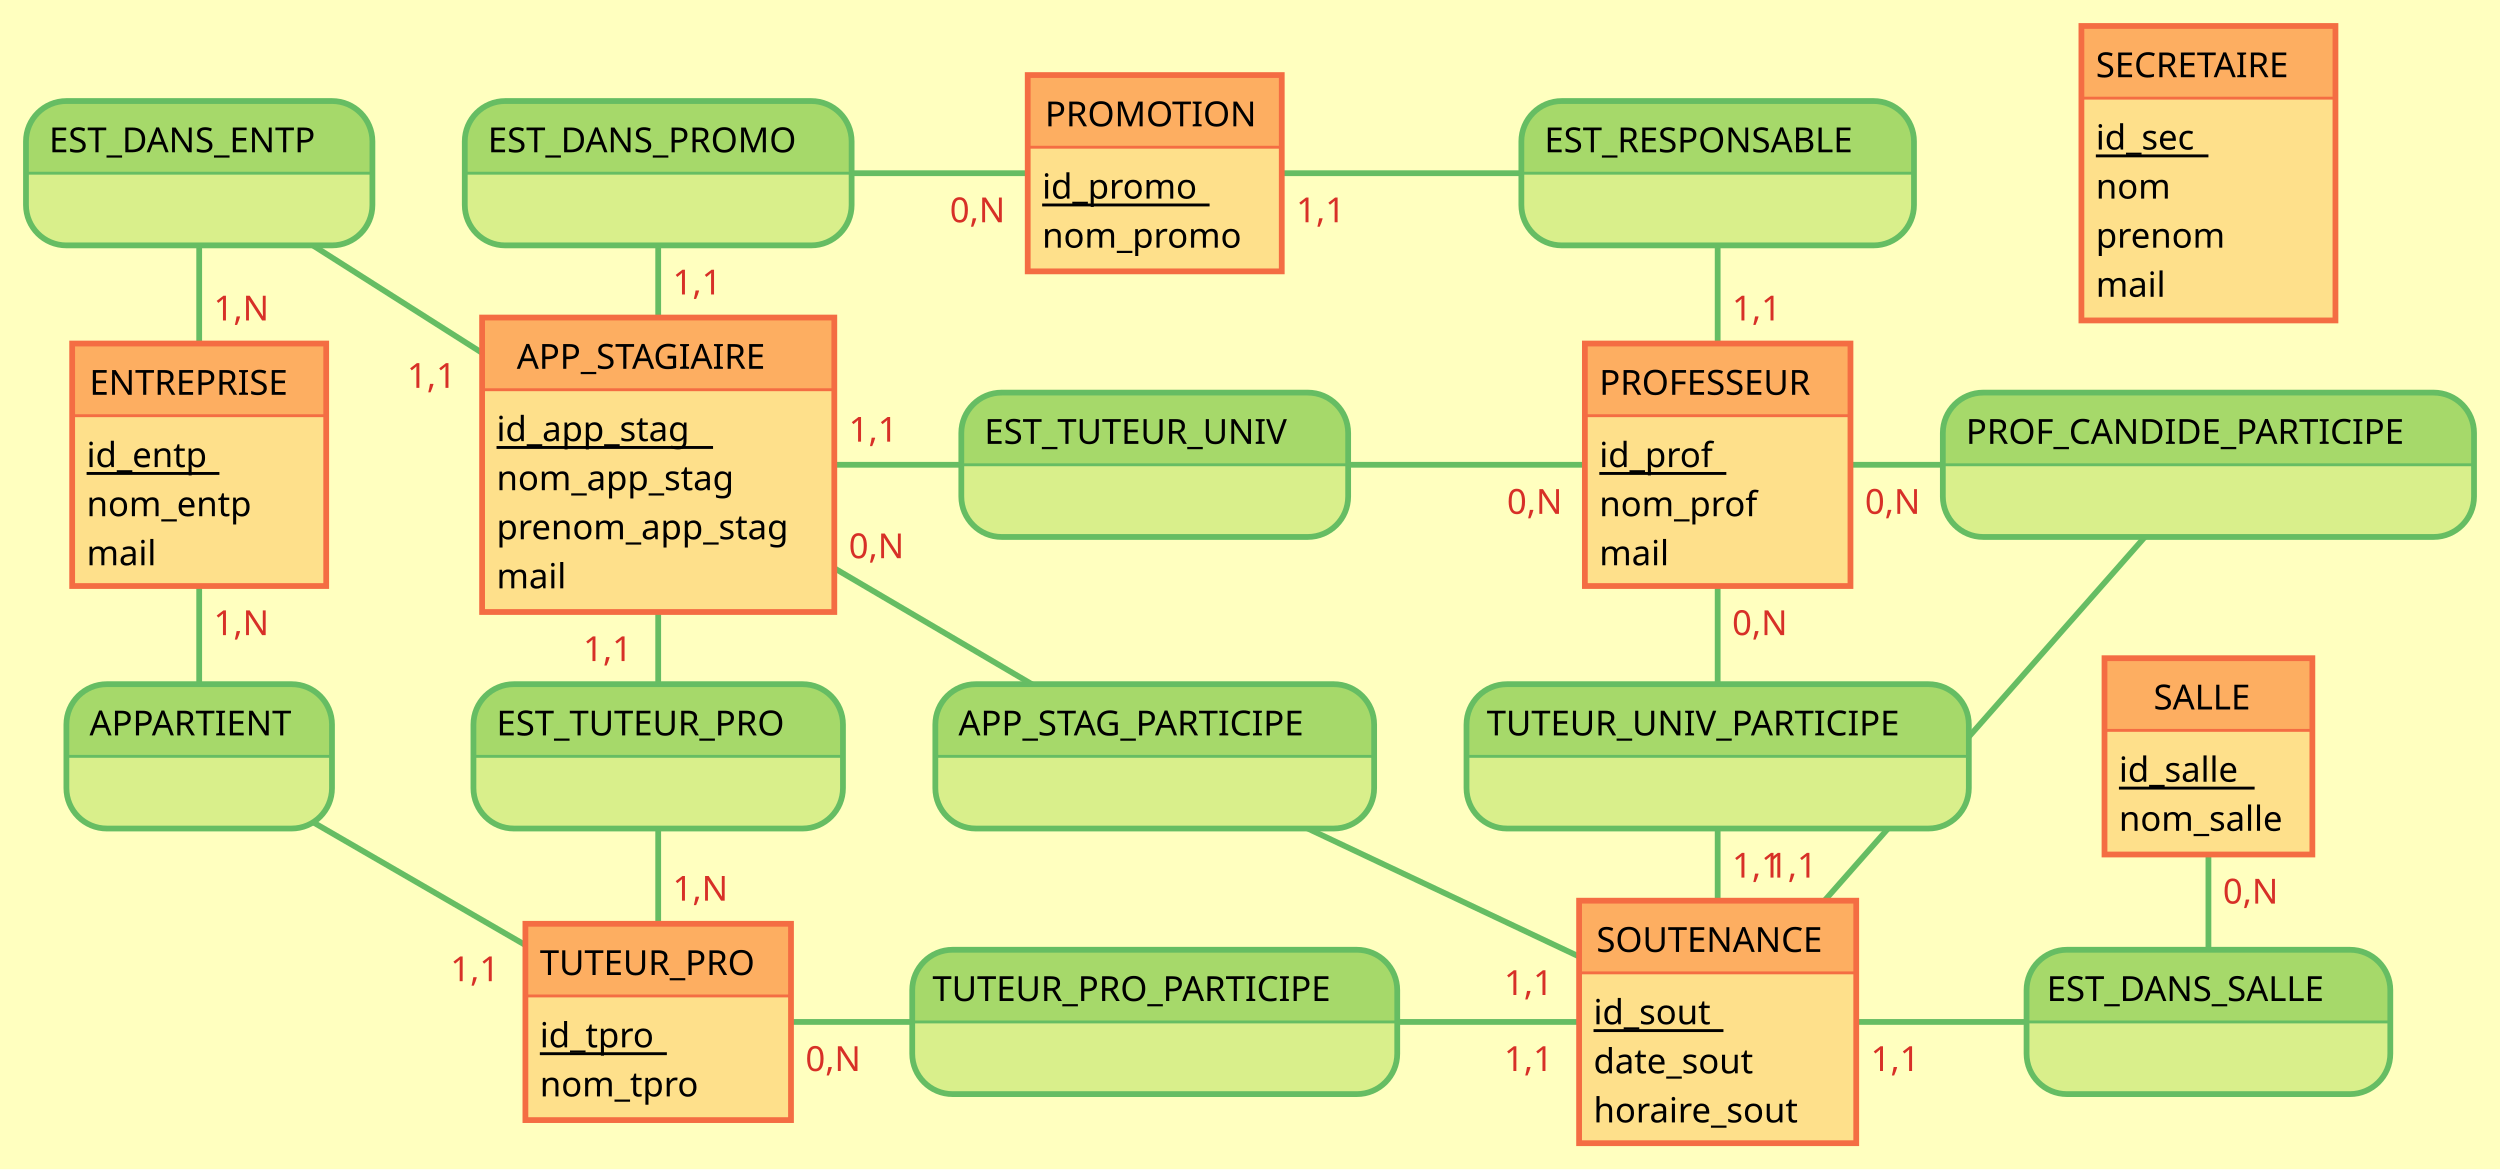
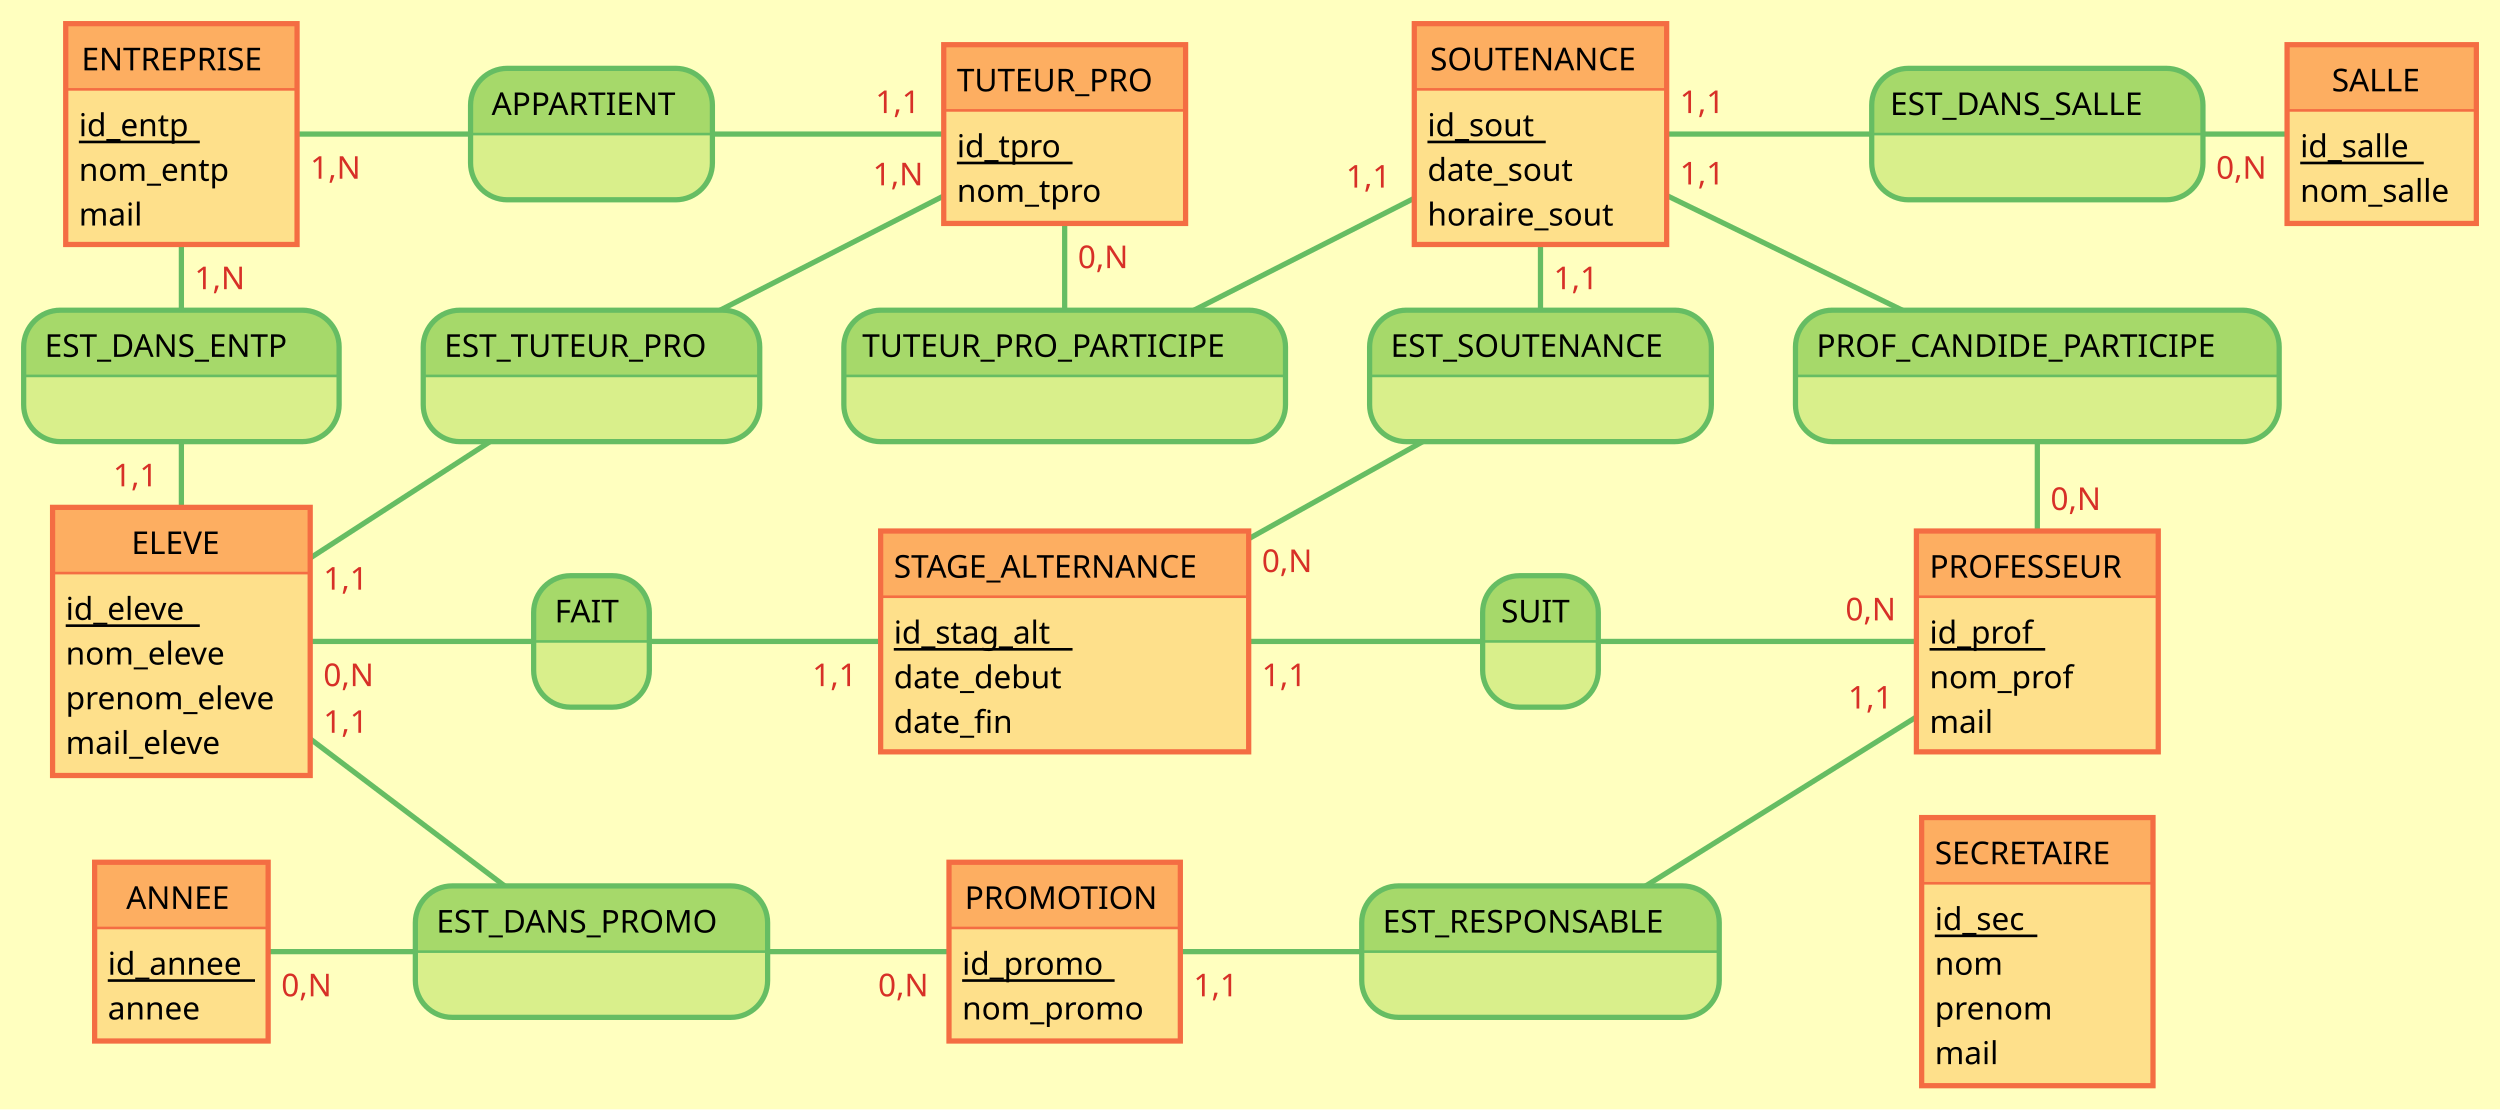
- <svg xmlns="http://www.w3.org/2000/svg" width="866" height="405" viewBox="0 0 866 405">
-   <rect x="0" y="0" width="866" height="405" fill="#ffffbf" stroke="none" stroke-width="0" />
-   <g>
-     <line x1="228" y1="161" x2="69" y2="60" stroke="#66bd63" stroke-width="2" />
-     <line x1="69" y1="161" x2="69" y2="60" stroke="#66bd63" stroke-width="2" />
-     <g>
-       <path d="M115 35 a14 14 90 0 1 14 14 V60 h-120 V49 a14 14 90 0 1 14 -14" fill="#a6d96a" stroke="#a6d96a" stroke-width="0" />
-       <path d="M129 60 v11 a14 14 90 0 1 -14 14 H23 a14 14 90 0 1 -14 -14 V60 H120" fill="#d9ef8b" stroke="#d9ef8b" stroke-width="0" />
-       <rect x="9" y="35" width="120" height="50" fill="none" rx="14" stroke="#66bd63" stroke-width="2" />
-       <line x1="9" y1="60" x2="129" y2="60" stroke="#66bd63" stroke-width="1" />
-       <text x="17" y="52.75" fill="#000000" font-family="Verdana" font-size="12">EST_DANS_ENTP</text>
-     </g>
-     <text x="141" y="134.36" fill="#d73027" font-family="Verdana" font-size="12">1,1</text>
-     <text x="74" y="111" fill="#d73027" font-family="Verdana" font-size="12">1,N</text>
-   </g>
-   <g>
-     <line x1="228" y1="161" x2="228" y2="60" stroke="#66bd63" stroke-width="2" />
-     <line x1="400" y1="60" x2="228" y2="60" stroke="#66bd63" stroke-width="2" />
-     <g>
-       <path d="M281 35 a14 14 90 0 1 14 14 V60 h-134 V49 a14 14 90 0 1 14 -14" fill="#a6d96a" stroke="#a6d96a" stroke-width="0" />
-       <path d="M295 60 v11 a14 14 90 0 1 -14 14 H175 a14 14 90 0 1 -14 -14 V60 H134" fill="#d9ef8b" stroke="#d9ef8b" stroke-width="0" />
-       <rect x="161" y="35" width="134" height="50" fill="none" rx="14" stroke="#66bd63" stroke-width="2" />
-       <line x1="161" y1="60" x2="295" y2="60" stroke="#66bd63" stroke-width="1" />
-       <text x="169" y="52.75" fill="#000000" font-family="Verdana" font-size="12">EST_DANS_PROMO</text>
-     </g>
-     <text x="233" y="102" fill="#d73027" font-family="Verdana" font-size="12">1,1</text>
-     <text x="329" y="77" fill="#d73027" font-family="Verdana" font-size="12">0,N</text>
-   </g>
-   <g>
-     <line x1="400" y1="60" x2="595" y2="60" stroke="#66bd63" stroke-width="2" />
-     <line x1="595" y1="161" x2="595" y2="60" stroke="#66bd63" stroke-width="2" />
-     <g>
-       <path d="M649 35 a14 14 90 0 1 14 14 V60 h-136 V49 a14 14 90 0 1 14 -14" fill="#a6d96a" stroke="#a6d96a" stroke-width="0" />
-       <path d="M663 60 v11 a14 14 90 0 1 -14 14 H541 a14 14 90 0 1 -14 -14 V60 H136" fill="#d9ef8b" stroke="#d9ef8b" stroke-width="0" />
-       <rect x="527" y="35" width="136" height="50" fill="none" rx="14" stroke="#66bd63" stroke-width="2" />
-       <line x1="527" y1="60" x2="663" y2="60" stroke="#66bd63" stroke-width="1" />
-       <text x="535" y="52.75" fill="#000000" font-family="Verdana" font-size="12">EST_RESPONSABLE</text>
-     </g>
-     <text x="449" y="77" fill="#d73027" font-family="Verdana" font-size="12">1,1</text>
-     <text x="600" y="111" fill="#d73027" font-family="Verdana" font-size="12">1,1</text>
-   </g>
-   <g>
-     <line x1="595" y1="161" x2="400" y2="161" stroke="#66bd63" stroke-width="2" />
-     <line x1="228" y1="161" x2="400" y2="161" stroke="#66bd63" stroke-width="2" />
-     <g>
-       <path d="M453 136 a14 14 90 0 1 14 14 V161 h-134 V150 a14 14 90 0 1 14 -14" fill="#a6d96a" stroke="#a6d96a" stroke-width="0" />
-       <path d="M467 161 v11 a14 14 90 0 1 -14 14 H347 a14 14 90 0 1 -14 -14 V161 H134" fill="#d9ef8b" stroke="#d9ef8b" stroke-width="0" />
-       <rect x="333" y="136" width="134" height="50" fill="none" rx="14" stroke="#66bd63" stroke-width="2" />
-       <line x1="333" y1="161" x2="467" y2="161" stroke="#66bd63" stroke-width="1" />
-       <text x="341" y="153.75" fill="#000000" font-family="Verdana" font-size="12">EST_TUTEUR_UNIV</text>
-     </g>
-     <text x="522" y="178" fill="#d73027" font-family="Verdana" font-size="12">0,N</text>
-     <text x="294" y="153" fill="#d73027" font-family="Verdana" font-size="12">1,1</text>
-   </g>
-   <g>
-     <line x1="595" y1="161" x2="765" y2="161" stroke="#66bd63" stroke-width="2" />
-     <line x1="595" y1="354" x2="765" y2="161" stroke="#66bd63" stroke-width="2" />
-     <g>
-       <path d="M843 136 a14 14 90 0 1 14 14 V161 h-184 V150 a14 14 90 0 1 14 -14" fill="#a6d96a" stroke="#a6d96a" stroke-width="0" />
-       <path d="M857 161 v11 a14 14 90 0 1 -14 14 H687 a14 14 90 0 1 -14 -14 V161 H184" fill="#d9ef8b" stroke="#d9ef8b" stroke-width="0" />
-       <rect x="673" y="136" width="184" height="50" fill="none" rx="14" stroke="#66bd63" stroke-width="2" />
-       <line x1="673" y1="161" x2="857" y2="161" stroke="#66bd63" stroke-width="1" />
-       <text x="681" y="153.75" fill="#000000" font-family="Verdana" font-size="12">PROF_CANDIDE_PARTICIPE</text>
-     </g>
-     <text x="646" y="178" fill="#d73027" font-family="Verdana" font-size="12">0,N</text>
-     <text x="612.43" y="304" fill="#d73027" font-family="Verdana" font-size="12">1,1</text>
-   </g>
-   <g>
-     <line x1="228" y1="354" x2="69" y2="262" stroke="#66bd63" stroke-width="2" />
-     <line x1="69" y1="161" x2="69" y2="262" stroke="#66bd63" stroke-width="2" />
-     <g>
-       <path d="M101 237 a14 14 90 0 1 14 14 V262 h-92 V251 a14 14 90 0 1 14 -14" fill="#a6d96a" stroke="#a6d96a" stroke-width="0" />
-       <path d="M115 262 v11 a14 14 90 0 1 -14 14 H37 a14 14 90 0 1 -14 -14 V262 H92" fill="#d9ef8b" stroke="#d9ef8b" stroke-width="0" />
-       <rect x="23" y="237" width="92" height="50" fill="none" rx="14" stroke="#66bd63" stroke-width="2" />
-       <line x1="23" y1="262" x2="115" y2="262" stroke="#66bd63" stroke-width="1" />
-       <text x="31" y="254.75" fill="#000000" font-family="Verdana" font-size="12">APPARTIENT</text>
-     </g>
-     <text x="156" y="339.89" fill="#d73027" font-family="Verdana" font-size="12">1,1</text>
-     <text x="74" y="220" fill="#d73027" font-family="Verdana" font-size="12">1,N</text>
-   </g>
-   <g>
-     <line x1="228" y1="161" x2="228" y2="262" stroke="#66bd63" stroke-width="2" />
-     <line x1="228" y1="354" x2="228" y2="262" stroke="#66bd63" stroke-width="2" />
-     <g>
-       <path d="M278 237 a14 14 90 0 1 14 14 V262 h-128 V251 a14 14 90 0 1 14 -14" fill="#a6d96a" stroke="#a6d96a" stroke-width="0" />
-       <path d="M292 262 v11 a14 14 90 0 1 -14 14 H178 a14 14 90 0 1 -14 -14 V262 H128" fill="#d9ef8b" stroke="#d9ef8b" stroke-width="0" />
-       <rect x="164" y="237" width="128" height="50" fill="none" rx="14" stroke="#66bd63" stroke-width="2" />
-       <line x1="164" y1="262" x2="292" y2="262" stroke="#66bd63" stroke-width="1" />
-       <text x="172" y="254.75" fill="#000000" font-family="Verdana" font-size="12">EST_TUTEUR_PRO</text>
-     </g>
-     <text x="202" y="229" fill="#d73027" font-family="Verdana" font-size="12">1,1</text>
-     <text x="233" y="312" fill="#d73027" font-family="Verdana" font-size="12">1,N</text>
-   </g>
-   <g>
-     <line x1="228" y1="161" x2="400" y2="262" stroke="#66bd63" stroke-width="2" />
-     <line x1="595" y1="354" x2="400" y2="262" stroke="#66bd63" stroke-width="2" />
-     <g>
-       <path d="M462 237 a14 14 90 0 1 14 14 V262 h-152 V251 a14 14 90 0 1 14 -14" fill="#a6d96a" stroke="#a6d96a" stroke-width="0" />
-       <path d="M476 262 v11 a14 14 90 0 1 -14 14 H338 a14 14 90 0 1 -14 -14 V262 H152" fill="#d9ef8b" stroke="#d9ef8b" stroke-width="0" />
-       <rect x="324" y="237" width="152" height="50" fill="none" rx="14" stroke="#66bd63" stroke-width="2" />
-       <line x1="324" y1="262" x2="476" y2="262" stroke="#66bd63" stroke-width="1" />
-       <text x="332" y="254.75" fill="#000000" font-family="Verdana" font-size="12">APP_STAG_PARTICIPE</text>
-     </g>
-     <text x="294" y="193.37" fill="#d73027" font-family="Verdana" font-size="12">0,N</text>
-     <text x="521" y="344.66" fill="#d73027" font-family="Verdana" font-size="12">1,1</text>
-   </g>
-   <g>
-     <line x1="595" y1="161" x2="595" y2="262" stroke="#66bd63" stroke-width="2" />
-     <line x1="595" y1="354" x2="595" y2="262" stroke="#66bd63" stroke-width="2" />
-     <g>
-       <path d="M668 237 a14 14 90 0 1 14 14 V262 h-174 V251 a14 14 90 0 1 14 -14" fill="#a6d96a" stroke="#a6d96a" stroke-width="0" />
-       <path d="M682 262 v11 a14 14 90 0 1 -14 14 H522 a14 14 90 0 1 -14 -14 V262 H174" fill="#d9ef8b" stroke="#d9ef8b" stroke-width="0" />
-       <rect x="508" y="237" width="174" height="50" fill="none" rx="14" stroke="#66bd63" stroke-width="2" />
-       <line x1="508" y1="262" x2="682" y2="262" stroke="#66bd63" stroke-width="1" />
-       <text x="515" y="254.75" fill="#000000" font-family="Verdana" font-size="12">TUTEUR_UNIV_PARTICIPE</text>
-     </g>
-     <text x="600" y="220" fill="#d73027" font-family="Verdana" font-size="12">0,N</text>
-     <text x="600" y="304" fill="#d73027" font-family="Verdana" font-size="12">1,1</text>
-   </g>
-   <g>
-     <line x1="228" y1="354" x2="400" y2="354" stroke="#66bd63" stroke-width="2" />
-     <line x1="595" y1="354" x2="400" y2="354" stroke="#66bd63" stroke-width="2" />
-     <g>
-       <path d="M470 329 a14 14 90 0 1 14 14 V354 h-168 V343 a14 14 90 0 1 14 -14" fill="#a6d96a" stroke="#a6d96a" stroke-width="0" />
-       <path d="M484 354 v11 a14 14 90 0 1 -14 14 H330 a14 14 90 0 1 -14 -14 V354 H168" fill="#d9ef8b" stroke="#d9ef8b" stroke-width="0" />
-       <rect x="316" y="329" width="168" height="50" fill="none" rx="14" stroke="#66bd63" stroke-width="2" />
-       <line x1="316" y1="354" x2="484" y2="354" stroke="#66bd63" stroke-width="1" />
-       <text x="323" y="346.75" fill="#000000" font-family="Verdana" font-size="12">TUTEUR_PRO_PARTICIPE</text>
-     </g>
-     <text x="279" y="371" fill="#d73027" font-family="Verdana" font-size="12">0,N</text>
-     <text x="521" y="371" fill="#d73027" font-family="Verdana" font-size="12">1,1</text>
-   </g>
-   <g>
-     <line x1="595" y1="354" x2="765" y2="354" stroke="#66bd63" stroke-width="2" />
-     <line x1="765" y1="262" x2="765" y2="354" stroke="#66bd63" stroke-width="2" />
-     <g>
-       <path d="M814 329 a14 14 90 0 1 14 14 V354 h-126 V343 a14 14 90 0 1 14 -14" fill="#a6d96a" stroke="#a6d96a" stroke-width="0" />
-       <path d="M828 354 v11 a14 14 90 0 1 -14 14 H716 a14 14 90 0 1 -14 -14 V354 H126" fill="#d9ef8b" stroke="#d9ef8b" stroke-width="0" />
-       <rect x="702" y="329" width="126" height="50" fill="none" rx="14" stroke="#66bd63" stroke-width="2" />
-       <line x1="702" y1="354" x2="828" y2="354" stroke="#66bd63" stroke-width="1" />
-       <text x="709" y="346.75" fill="#000000" font-family="Verdana" font-size="12">EST_DANS_SALLE</text>
-     </g>
-     <text x="648" y="371" fill="#d73027" font-family="Verdana" font-size="12">1,1</text>
-     <text x="770" y="313" fill="#d73027" font-family="Verdana" font-size="12">0,N</text>
-   </g>
-   <g>
-     <g>
-       <rect x="356" y="26" width="88" height="25" fill="#fdae61" stroke="none" stroke-width="0" opacity="1" />
-       <rect x="356" y="51" width="88" height="43" fill="#fee08b" stroke="none" stroke-width="0" opacity="1" />
-       <rect x="356" y="26" width="88" height="68" fill="none" stroke="#f46d43" stroke-width="2" opacity="1" />
-       <line x1="356" y1="51" x2="444" y2="51" stroke="#f46d43" stroke-width="1" />
-     </g>
-     <text x="362" y="43.75" fill="#000000" font-family="Verdana" font-size="12">PROMOTION</text>
-     <text x="361" y="68.8" fill="#000000" font-family="Verdana" font-size="12">id_promo</text>
-     <line x1="361" y1="71" x2="419" y2="71" stroke="#000000" stroke-width="1" />
-     <text x="361" y="85.8" fill="#000000" font-family="Verdana" font-size="12">nom_promo</text>
-   </g>
-   <g>
-     <g>
-       <rect x="721" y="9" width="88" height="25" fill="#fdae61" stroke="none" stroke-width="0" opacity="1" />
-       <rect x="721" y="34" width="88" height="77" fill="#fee08b" stroke="none" stroke-width="0" opacity="1" />
-       <rect x="721" y="9" width="88" height="102" fill="none" stroke="#f46d43" stroke-width="2" opacity="1" />
-       <line x1="721" y1="34" x2="809" y2="34" stroke="#f46d43" stroke-width="1" />
-     </g>
-     <text x="726" y="26.75" fill="#000000" font-family="Verdana" font-size="12">SECRETAIRE</text>
-     <text x="726" y="51.8" fill="#000000" font-family="Verdana" font-size="12">id_sec</text>
-     <line x1="726" y1="54" x2="765" y2="54" stroke="#000000" stroke-width="1" />
-     <text x="726" y="68.8" fill="#000000" font-family="Verdana" font-size="12">nom</text>
-     <text x="726" y="85.8" fill="#000000" font-family="Verdana" font-size="12">prenom</text>
-     <text x="726" y="102.8" fill="#000000" font-family="Verdana" font-size="12">mail</text>
-   </g>
-   <g>
-     <g>
-       <rect x="25" y="119" width="88" height="25" fill="#fdae61" stroke="none" stroke-width="0" opacity="1" />
-       <rect x="25" y="144" width="88" height="59" fill="#fee08b" stroke="none" stroke-width="0" opacity="1" />
-       <rect x="25" y="119" width="88" height="84" fill="none" stroke="#f46d43" stroke-width="2" opacity="1" />
-       <line x1="25" y1="144" x2="113" y2="144" stroke="#f46d43" stroke-width="1" />
-     </g>
-     <text x="31" y="136.75" fill="#000000" font-family="Verdana" font-size="12">ENTREPRISE</text>
-     <text x="30" y="161.8" fill="#000000" font-family="Verdana" font-size="12">id_entp</text>
-     <line x1="30" y1="164" x2="76" y2="164" stroke="#000000" stroke-width="1" />
-     <text x="30" y="178.8" fill="#000000" font-family="Verdana" font-size="12">nom_entp</text>
-     <text x="30" y="195.8" fill="#000000" font-family="Verdana" font-size="12">mail</text>
-   </g>
-   <g>
-     <g>
-       <rect x="167" y="110" width="122" height="25" fill="#fdae61" stroke="none" stroke-width="0" opacity="1" />
-       <rect x="167" y="135" width="122" height="77" fill="#fee08b" stroke="none" stroke-width="0" opacity="1" />
-       <rect x="167" y="110" width="122" height="102" fill="none" stroke="#f46d43" stroke-width="2" opacity="1" />
-       <line x1="167" y1="135" x2="289" y2="135" stroke="#f46d43" stroke-width="1" />
-     </g>
-     <text x="179" y="127.75" fill="#000000" font-family="Verdana" font-size="12">APP_STAGIAIRE</text>
-     <text x="172" y="152.8" fill="#000000" font-family="Verdana" font-size="12">id_app_stag</text>
-     <line x1="172" y1="155" x2="247" y2="155" stroke="#000000" stroke-width="1" />
-     <text x="172" y="169.8" fill="#000000" font-family="Verdana" font-size="12">nom_app_stag</text>
-     <text x="172" y="186.8" fill="#000000" font-family="Verdana" font-size="12">prenom_app_stag</text>
-     <text x="172" y="203.8" fill="#000000" font-family="Verdana" font-size="12">mail</text>
-   </g>
-   <g>
-     <g>
-       <rect x="549" y="119" width="92" height="25" fill="#fdae61" stroke="none" stroke-width="0" opacity="1" />
-       <rect x="549" y="144" width="92" height="59" fill="#fee08b" stroke="none" stroke-width="0" opacity="1" />
-       <rect x="549" y="119" width="92" height="84" fill="none" stroke="#f46d43" stroke-width="2" opacity="1" />
-       <line x1="549" y1="144" x2="641" y2="144" stroke="#f46d43" stroke-width="1" />
-     </g>
-     <text x="554" y="136.75" fill="#000000" font-family="Verdana" font-size="12">PROFESSEUR</text>
-     <text x="554" y="161.8" fill="#000000" font-family="Verdana" font-size="12">id_prof</text>
-     <line x1="554" y1="164" x2="598" y2="164" stroke="#000000" stroke-width="1" />
-     <text x="554" y="178.8" fill="#000000" font-family="Verdana" font-size="12">nom_prof</text>
-     <text x="554" y="195.8" fill="#000000" font-family="Verdana" font-size="12">mail</text>
-   </g>
-   <g>
-     <g>
-       <rect x="729" y="228" width="72" height="25" fill="#fdae61" stroke="none" stroke-width="0" opacity="1" />
-       <rect x="729" y="253" width="72" height="43" fill="#fee08b" stroke="none" stroke-width="0" opacity="1" />
-       <rect x="729" y="228" width="72" height="68" fill="none" stroke="#f46d43" stroke-width="2" opacity="1" />
-       <line x1="729" y1="253" x2="801" y2="253" stroke="#f46d43" stroke-width="1" />
-     </g>
-     <text x="746" y="245.75" fill="#000000" font-family="Verdana" font-size="12">SALLE</text>
-     <text x="734" y="270.8" fill="#000000" font-family="Verdana" font-size="12">id_salle</text>
-     <line x1="734" y1="273" x2="781" y2="273" stroke="#000000" stroke-width="1" />
-     <text x="734" y="287.8" fill="#000000" font-family="Verdana" font-size="12">nom_salle</text>
-   </g>
-   <g>
-     <g>
-       <rect x="182" y="320" width="92" height="25" fill="#fdae61" stroke="none" stroke-width="0" opacity="1" />
-       <rect x="182" y="345" width="92" height="43" fill="#fee08b" stroke="none" stroke-width="0" opacity="1" />
-       <rect x="182" y="320" width="92" height="68" fill="none" stroke="#f46d43" stroke-width="2" opacity="1" />
-       <line x1="182" y1="345" x2="274" y2="345" stroke="#f46d43" stroke-width="1" />
-     </g>
-     <text x="187" y="337.75" fill="#000000" font-family="Verdana" font-size="12">TUTEUR_PRO</text>
-     <text x="187" y="362.8" fill="#000000" font-family="Verdana" font-size="12">id_tpro</text>
-     <line x1="187" y1="365" x2="231" y2="365" stroke="#000000" stroke-width="1" />
-     <text x="187" y="379.8" fill="#000000" font-family="Verdana" font-size="12">nom_tpro</text>
-   </g>
-   <g>
-     <g>
-       <rect x="547" y="312" width="96" height="25" fill="#fdae61" stroke="none" stroke-width="0" opacity="1" />
-       <rect x="547" y="337" width="96" height="59" fill="#fee08b" stroke="none" stroke-width="0" opacity="1" />
-       <rect x="547" y="312" width="96" height="84" fill="none" stroke="#f46d43" stroke-width="2" opacity="1" />
-       <line x1="547" y1="337" x2="643" y2="337" stroke="#f46d43" stroke-width="1" />
-     </g>
-     <text x="553" y="329.75" fill="#000000" font-family="Verdana" font-size="12">SOUTENANCE</text>
-     <text x="552" y="354.8" fill="#000000" font-family="Verdana" font-size="12">id_sout</text>
-     <line x1="552" y1="357" x2="597" y2="357" stroke="#000000" stroke-width="1" />
-     <text x="552" y="371.8" fill="#000000" font-family="Verdana" font-size="12">date_sout</text>
-     <text x="552" y="388.8" fill="#000000" font-family="Verdana" font-size="12">horaire_sout</text>
+ <svg xmlns="http://www.w3.org/2000/svg" width="951" height="422" viewBox="0 0 951 422">
+   <rect x="0" y="0" width="951" height="422" fill="#ffffbf" stroke="none" stroke-width="0" />
+   <g>
+     <line x1="405" y1="51" x2="225" y2="51" stroke="#66bd63" stroke-width="2" />
+     <line x1="69" y1="51" x2="225" y2="51" stroke="#66bd63" stroke-width="2" />
+     <g>
+       <path d="M257 26 a14 14 90 0 1 14 14 V51 h-92 V40 a14 14 90 0 1 14 -14" fill="#a6d96a" stroke="#a6d96a" stroke-width="0" />
+       <path d="M271 51 v11 a14 14 90 0 1 -14 14 H193 a14 14 90 0 1 -14 -14 V51 H92" fill="#d9ef8b" stroke="#d9ef8b" stroke-width="0" />
+       <rect x="179" y="26" width="92" height="50" fill="none" rx="14" stroke="#66bd63" stroke-width="2" />
+       <line x1="179" y1="51" x2="271" y2="51" stroke="#66bd63" stroke-width="1" />
+       <text x="187" y="43.75" fill="#000000" font-family="Verdana" font-size="12">APPARTIENT</text>
+     </g>
+     <text x="333" y="43" fill="#d73027" font-family="Verdana" font-size="12">1,1</text>
+     <text x="118" y="68" fill="#d73027" font-family="Verdana" font-size="12">1,N</text>
+   </g>
+   <g>
+     <line x1="586" y1="51" x2="775" y2="51" stroke="#66bd63" stroke-width="2" />
+     <line x1="906" y1="51" x2="775" y2="51" stroke="#66bd63" stroke-width="2" />
+     <g>
+       <path d="M824 26 a14 14 90 0 1 14 14 V51 h-126 V40 a14 14 90 0 1 14 -14" fill="#a6d96a" stroke="#a6d96a" stroke-width="0" />
+       <path d="M838 51 v11 a14 14 90 0 1 -14 14 H726 a14 14 90 0 1 -14 -14 V51 H126" fill="#d9ef8b" stroke="#d9ef8b" stroke-width="0" />
+       <rect x="712" y="26" width="126" height="50" fill="none" rx="14" stroke="#66bd63" stroke-width="2" />
+       <line x1="712" y1="51" x2="838" y2="51" stroke="#66bd63" stroke-width="1" />
+       <text x="719" y="43.75" fill="#000000" font-family="Verdana" font-size="12">EST_DANS_SALLE</text>
+     </g>
+     <text x="639" y="43" fill="#d73027" font-family="Verdana" font-size="12">1,1</text>
+     <text x="843" y="68" fill="#d73027" font-family="Verdana" font-size="12">0,N</text>
+   </g>
+   <g>
+     <line x1="69" y1="244" x2="69" y2="143" stroke="#66bd63" stroke-width="2" />
+     <line x1="69" y1="51" x2="69" y2="143" stroke="#66bd63" stroke-width="2" />
+     <g>
+       <path d="M115 118 a14 14 90 0 1 14 14 V143 h-120 V132 a14 14 90 0 1 14 -14" fill="#a6d96a" stroke="#a6d96a" stroke-width="0" />
+       <path d="M129 143 v11 a14 14 90 0 1 -14 14 H23 a14 14 90 0 1 -14 -14 V143 H120" fill="#d9ef8b" stroke="#d9ef8b" stroke-width="0" />
+       <rect x="9" y="118" width="120" height="50" fill="none" rx="14" stroke="#66bd63" stroke-width="2" />
+       <line x1="9" y1="143" x2="129" y2="143" stroke="#66bd63" stroke-width="1" />
+       <text x="17" y="135.75" fill="#000000" font-family="Verdana" font-size="12">EST_DANS_ENTP</text>
+     </g>
+     <text x="43" y="185" fill="#d73027" font-family="Verdana" font-size="12">1,1</text>
+     <text x="74" y="110" fill="#d73027" font-family="Verdana" font-size="12">1,N</text>
+   </g>
+   <g>
+     <line x1="69" y1="244" x2="225" y2="143" stroke="#66bd63" stroke-width="2" />
+     <line x1="405" y1="51" x2="225" y2="143" stroke="#66bd63" stroke-width="2" />
+     <g>
+       <path d="M275 118 a14 14 90 0 1 14 14 V143 h-128 V132 a14 14 90 0 1 14 -14" fill="#a6d96a" stroke="#a6d96a" stroke-width="0" />
+       <path d="M289 143 v11 a14 14 90 0 1 -14 14 H175 a14 14 90 0 1 -14 -14 V143 H128" fill="#d9ef8b" stroke="#d9ef8b" stroke-width="0" />
+       <rect x="161" y="118" width="128" height="50" fill="none" rx="14" stroke="#66bd63" stroke-width="2" />
+       <line x1="161" y1="143" x2="289" y2="143" stroke="#66bd63" stroke-width="1" />
+       <text x="169" y="135.75" fill="#000000" font-family="Verdana" font-size="12">EST_TUTEUR_PRO</text>
+     </g>
+     <text x="123" y="224.3" fill="#d73027" font-family="Verdana" font-size="12">1,1</text>
+     <text x="332" y="70.5" fill="#d73027" font-family="Verdana" font-size="12">1,N</text>
+   </g>
+   <g>
+     <line x1="405" y1="51" x2="405" y2="143" stroke="#66bd63" stroke-width="2" />
+     <line x1="586" y1="51" x2="405" y2="143" stroke="#66bd63" stroke-width="2" />
+     <g>
+       <path d="M475 118 a14 14 90 0 1 14 14 V143 h-168 V132 a14 14 90 0 1 14 -14" fill="#a6d96a" stroke="#a6d96a" stroke-width="0" />
+       <path d="M489 143 v11 a14 14 90 0 1 -14 14 H335 a14 14 90 0 1 -14 -14 V143 H168" fill="#d9ef8b" stroke="#d9ef8b" stroke-width="0" />
+       <rect x="321" y="118" width="168" height="50" fill="none" rx="14" stroke="#66bd63" stroke-width="2" />
+       <line x1="321" y1="143" x2="489" y2="143" stroke="#66bd63" stroke-width="1" />
+       <text x="328" y="135.75" fill="#000000" font-family="Verdana" font-size="12">TUTEUR_PRO_PARTICIPE</text>
+     </g>
+     <text x="410" y="102" fill="#d73027" font-family="Verdana" font-size="12">0,N</text>
+     <text x="512" y="71.37" fill="#d73027" font-family="Verdana" font-size="12">1,1</text>
+   </g>
+   <g>
+     <line x1="405" y1="244" x2="586" y2="143" stroke="#66bd63" stroke-width="2" />
+     <line x1="586" y1="51" x2="586" y2="143" stroke="#66bd63" stroke-width="2" />
+     <g>
+       <path d="M637 118 a14 14 90 0 1 14 14 V143 h-130 V132 a14 14 90 0 1 14 -14" fill="#a6d96a" stroke="#a6d96a" stroke-width="0" />
+       <path d="M651 143 v11 a14 14 90 0 1 -14 14 H535 a14 14 90 0 1 -14 -14 V143 H130" fill="#d9ef8b" stroke="#d9ef8b" stroke-width="0" />
+       <rect x="521" y="118" width="130" height="50" fill="none" rx="14" stroke="#66bd63" stroke-width="2" />
+       <line x1="521" y1="143" x2="651" y2="143" stroke="#66bd63" stroke-width="1" />
+       <text x="529" y="135.75" fill="#000000" font-family="Verdana" font-size="12">EST_SOUTENANCE</text>
+     </g>
+     <text x="480" y="217.6" fill="#d73027" font-family="Verdana" font-size="12">0,N</text>
+     <text x="591" y="110" fill="#d73027" font-family="Verdana" font-size="12">1,1</text>
+   </g>
+   <g>
+     <line x1="775" y1="244" x2="775" y2="143" stroke="#66bd63" stroke-width="2" />
+     <line x1="586" y1="51" x2="775" y2="143" stroke="#66bd63" stroke-width="2" />
+     <g>
+       <path d="M853 118 a14 14 90 0 1 14 14 V143 h-184 V132 a14 14 90 0 1 14 -14" fill="#a6d96a" stroke="#a6d96a" stroke-width="0" />
+       <path d="M867 143 v11 a14 14 90 0 1 -14 14 H697 a14 14 90 0 1 -14 -14 V143 H184" fill="#d9ef8b" stroke="#d9ef8b" stroke-width="0" />
+       <rect x="683" y="118" width="184" height="50" fill="none" rx="14" stroke="#66bd63" stroke-width="2" />
+       <line x1="683" y1="143" x2="867" y2="143" stroke="#66bd63" stroke-width="1" />
+       <text x="691" y="135.75" fill="#000000" font-family="Verdana" font-size="12">PROF_CANDIDE_PARTICIPE</text>
+     </g>
+     <text x="780" y="194" fill="#d73027" font-family="Verdana" font-size="12">0,N</text>
+     <text x="639" y="70.17" fill="#d73027" font-family="Verdana" font-size="12">1,1</text>
+   </g>
+   <g>
+     <line x1="69" y1="244" x2="225" y2="244" stroke="#66bd63" stroke-width="2" />
+     <line x1="405" y1="244" x2="225" y2="244" stroke="#66bd63" stroke-width="2" />
+     <g>
+       <path d="M233 219 a14 14 90 0 1 14 14 V244 h-44 V233 a14 14 90 0 1 14 -14" fill="#a6d96a" stroke="#a6d96a" stroke-width="0" />
+       <path d="M247 244 v11 a14 14 90 0 1 -14 14 H217 a14 14 90 0 1 -14 -14 V244 H44" fill="#d9ef8b" stroke="#d9ef8b" stroke-width="0" />
+       <rect x="203" y="219" width="44" height="50" fill="none" rx="14" stroke="#66bd63" stroke-width="2" />
+       <line x1="203" y1="244" x2="247" y2="244" stroke="#66bd63" stroke-width="1" />
+       <text x="211" y="236.75" fill="#000000" font-family="Verdana" font-size="12">FAIT</text>
+     </g>
+     <text x="123" y="261" fill="#d73027" font-family="Verdana" font-size="12">0,N</text>
+     <text x="309" y="261" fill="#d73027" font-family="Verdana" font-size="12">1,1</text>
+   </g>
+   <g>
+     <line x1="775" y1="244" x2="586" y2="244" stroke="#66bd63" stroke-width="2" />
+     <line x1="405" y1="244" x2="586" y2="244" stroke="#66bd63" stroke-width="2" />
+     <g>
+       <path d="M594 219 a14 14 90 0 1 14 14 V244 h-44 V233 a14 14 90 0 1 14 -14" fill="#a6d96a" stroke="#a6d96a" stroke-width="0" />
+       <path d="M608 244 v11 a14 14 90 0 1 -14 14 H578 a14 14 90 0 1 -14 -14 V244 H44" fill="#d9ef8b" stroke="#d9ef8b" stroke-width="0" />
+       <rect x="564" y="219" width="44" height="50" fill="none" rx="14" stroke="#66bd63" stroke-width="2" />
+       <line x1="564" y1="244" x2="608" y2="244" stroke="#66bd63" stroke-width="1" />
+       <text x="571" y="236.75" fill="#000000" font-family="Verdana" font-size="12">SUIT</text>
+     </g>
+     <text x="702" y="236" fill="#d73027" font-family="Verdana" font-size="12">0,N</text>
+     <text x="480" y="261" fill="#d73027" font-family="Verdana" font-size="12">1,1</text>
+   </g>
+   <g>
+     <line x1="69" y1="244" x2="225" y2="362" stroke="#66bd63" stroke-width="2" />
+     <line x1="405" y1="362" x2="225" y2="362" stroke="#66bd63" stroke-width="2" />
+     <line x1="69" y1="362" x2="225" y2="362" stroke="#66bd63" stroke-width="2" />
+     <g>
+       <path d="M278 337 a14 14 90 0 1 14 14 V362 h-134 V351 a14 14 90 0 1 14 -14" fill="#a6d96a" stroke="#a6d96a" stroke-width="0" />
+       <path d="M292 362 v11 a14 14 90 0 1 -14 14 H172 a14 14 90 0 1 -14 -14 V362 H134" fill="#d9ef8b" stroke="#d9ef8b" stroke-width="0" />
+       <rect x="158" y="337" width="134" height="50" fill="none" rx="14" stroke="#66bd63" stroke-width="2" />
+       <line x1="158" y1="362" x2="292" y2="362" stroke="#66bd63" stroke-width="1" />
+       <text x="166" y="354.75" fill="#000000" font-family="Verdana" font-size="12">EST_DANS_PROMO</text>
+     </g>
+     <text x="123" y="278.76" fill="#d73027" font-family="Verdana" font-size="12">1,1</text>
+     <text x="334" y="379" fill="#d73027" font-family="Verdana" font-size="12">0,N</text>
+     <text x="107" y="379" fill="#d73027" font-family="Verdana" font-size="12">0,N</text>
+   </g>
+   <g>
+     <line x1="405" y1="362" x2="586" y2="362" stroke="#66bd63" stroke-width="2" />
+     <line x1="775" y1="244" x2="586" y2="362" stroke="#66bd63" stroke-width="2" />
+     <g>
+       <path d="M640 337 a14 14 90 0 1 14 14 V362 h-136 V351 a14 14 90 0 1 14 -14" fill="#a6d96a" stroke="#a6d96a" stroke-width="0" />
+       <path d="M654 362 v11 a14 14 90 0 1 -14 14 H532 a14 14 90 0 1 -14 -14 V362 H136" fill="#d9ef8b" stroke="#d9ef8b" stroke-width="0" />
+       <rect x="518" y="337" width="136" height="50" fill="none" rx="14" stroke="#66bd63" stroke-width="2" />
+       <line x1="518" y1="362" x2="654" y2="362" stroke="#66bd63" stroke-width="1" />
+       <text x="526" y="354.75" fill="#000000" font-family="Verdana" font-size="12">EST_RESPONSABLE</text>
+     </g>
+     <text x="454" y="379" fill="#d73027" font-family="Verdana" font-size="12">1,1</text>
+     <text x="703" y="269.54" fill="#d73027" font-family="Verdana" font-size="12">1,1</text>
+   </g>
+   <g>
+     <g>
+       <rect x="25" y="9" width="88" height="25" fill="#fdae61" stroke="none" stroke-width="0" opacity="1" />
+       <rect x="25" y="34" width="88" height="59" fill="#fee08b" stroke="none" stroke-width="0" opacity="1" />
+       <rect x="25" y="9" width="88" height="84" fill="none" stroke="#f46d43" stroke-width="2" opacity="1" />
+       <line x1="25" y1="34" x2="113" y2="34" stroke="#f46d43" stroke-width="1" />
+     </g>
+     <text x="31" y="26.75" fill="#000000" font-family="Verdana" font-size="12">ENTREPRISE</text>
+     <text x="30" y="51.8" fill="#000000" font-family="Verdana" font-size="12">id_entp</text>
+     <line x1="30" y1="54" x2="76" y2="54" stroke="#000000" stroke-width="1" />
+     <text x="30" y="68.8" fill="#000000" font-family="Verdana" font-size="12">nom_entp</text>
+     <text x="30" y="85.8" fill="#000000" font-family="Verdana" font-size="12">mail</text>
+   </g>
+   <g>
+     <g>
+       <rect x="359" y="17" width="92" height="25" fill="#fdae61" stroke="none" stroke-width="0" opacity="1" />
+       <rect x="359" y="42" width="92" height="43" fill="#fee08b" stroke="none" stroke-width="0" opacity="1" />
+       <rect x="359" y="17" width="92" height="68" fill="none" stroke="#f46d43" stroke-width="2" opacity="1" />
+       <line x1="359" y1="42" x2="451" y2="42" stroke="#f46d43" stroke-width="1" />
+     </g>
+     <text x="364" y="34.75" fill="#000000" font-family="Verdana" font-size="12">TUTEUR_PRO</text>
+     <text x="364" y="59.8" fill="#000000" font-family="Verdana" font-size="12">id_tpro</text>
+     <line x1="364" y1="62" x2="408" y2="62" stroke="#000000" stroke-width="1" />
+     <text x="364" y="76.8" fill="#000000" font-family="Verdana" font-size="12">nom_tpro</text>
+   </g>
+   <g>
+     <g>
+       <rect x="538" y="9" width="96" height="25" fill="#fdae61" stroke="none" stroke-width="0" opacity="1" />
+       <rect x="538" y="34" width="96" height="59" fill="#fee08b" stroke="none" stroke-width="0" opacity="1" />
+       <rect x="538" y="9" width="96" height="84" fill="none" stroke="#f46d43" stroke-width="2" opacity="1" />
+       <line x1="538" y1="34" x2="634" y2="34" stroke="#f46d43" stroke-width="1" />
+     </g>
+     <text x="544" y="26.75" fill="#000000" font-family="Verdana" font-size="12">SOUTENANCE</text>
+     <text x="543" y="51.8" fill="#000000" font-family="Verdana" font-size="12">id_sout</text>
+     <line x1="543" y1="54" x2="588" y2="54" stroke="#000000" stroke-width="1" />
+     <text x="543" y="68.8" fill="#000000" font-family="Verdana" font-size="12">date_sout</text>
+     <text x="543" y="85.8" fill="#000000" font-family="Verdana" font-size="12">horaire_sout</text>
+   </g>
+   <g>
+     <g>
+       <rect x="870" y="17" width="72" height="25" fill="#fdae61" stroke="none" stroke-width="0" opacity="1" />
+       <rect x="870" y="42" width="72" height="43" fill="#fee08b" stroke="none" stroke-width="0" opacity="1" />
+       <rect x="870" y="17" width="72" height="68" fill="none" stroke="#f46d43" stroke-width="2" opacity="1" />
+       <line x1="870" y1="42" x2="942" y2="42" stroke="#f46d43" stroke-width="1" />
+     </g>
+     <text x="887" y="34.75" fill="#000000" font-family="Verdana" font-size="12">SALLE</text>
+     <text x="875" y="59.8" fill="#000000" font-family="Verdana" font-size="12">id_salle</text>
+     <line x1="875" y1="62" x2="922" y2="62" stroke="#000000" stroke-width="1" />
+     <text x="875" y="76.8" fill="#000000" font-family="Verdana" font-size="12">nom_salle</text>
+   </g>
+   <g>
+     <g>
+       <rect x="20" y="193" width="98" height="25" fill="#fdae61" stroke="none" stroke-width="0" opacity="1" />
+       <rect x="20" y="218" width="98" height="77" fill="#fee08b" stroke="none" stroke-width="0" opacity="1" />
+       <rect x="20" y="193" width="98" height="102" fill="none" stroke="#f46d43" stroke-width="2" opacity="1" />
+       <line x1="20" y1="218" x2="118" y2="218" stroke="#f46d43" stroke-width="1" />
+     </g>
+     <text x="50" y="210.75" fill="#000000" font-family="Verdana" font-size="12">ELEVE</text>
+     <text x="25" y="235.8" fill="#000000" font-family="Verdana" font-size="12">id_eleve</text>
+     <line x1="25" y1="238" x2="76" y2="238" stroke="#000000" stroke-width="1" />
+     <text x="25" y="252.8" fill="#000000" font-family="Verdana" font-size="12">nom_eleve</text>
+     <text x="25" y="269.8" fill="#000000" font-family="Verdana" font-size="12">prenom_eleve</text>
+     <text x="25" y="286.8" fill="#000000" font-family="Verdana" font-size="12">mail_eleve</text>
+   </g>
+   <g>
+     <g>
+       <rect x="335" y="202" width="140" height="25" fill="#fdae61" stroke="none" stroke-width="0" opacity="1" />
+       <rect x="335" y="227" width="140" height="59" fill="#fee08b" stroke="none" stroke-width="0" opacity="1" />
+       <rect x="335" y="202" width="140" height="84" fill="none" stroke="#f46d43" stroke-width="2" opacity="1" />
+       <line x1="335" y1="227" x2="475" y2="227" stroke="#f46d43" stroke-width="1" />
+     </g>
+     <text x="340" y="219.75" fill="#000000" font-family="Verdana" font-size="12">STAGE_ALTERNANCE</text>
+     <text x="340" y="244.8" fill="#000000" font-family="Verdana" font-size="12">id_stag_alt</text>
+     <line x1="340" y1="247" x2="408" y2="247" stroke="#000000" stroke-width="1" />
+     <text x="340" y="261.8" fill="#000000" font-family="Verdana" font-size="12">date_debut</text>
+     <text x="340" y="278.8" fill="#000000" font-family="Verdana" font-size="12">date_fin</text>
+   </g>
+   <g>
+     <g>
+       <rect x="729" y="202" width="92" height="25" fill="#fdae61" stroke="none" stroke-width="0" opacity="1" />
+       <rect x="729" y="227" width="92" height="59" fill="#fee08b" stroke="none" stroke-width="0" opacity="1" />
+       <rect x="729" y="202" width="92" height="84" fill="none" stroke="#f46d43" stroke-width="2" opacity="1" />
+       <line x1="729" y1="227" x2="821" y2="227" stroke="#f46d43" stroke-width="1" />
+     </g>
+     <text x="734" y="219.75" fill="#000000" font-family="Verdana" font-size="12">PROFESSEUR</text>
+     <text x="734" y="244.8" fill="#000000" font-family="Verdana" font-size="12">id_prof</text>
+     <line x1="734" y1="247" x2="778" y2="247" stroke="#000000" stroke-width="1" />
+     <text x="734" y="261.8" fill="#000000" font-family="Verdana" font-size="12">nom_prof</text>
+     <text x="734" y="278.8" fill="#000000" font-family="Verdana" font-size="12">mail</text>
+   </g>
+   <g>
+     <g>
+       <rect x="36" y="328" width="66" height="25" fill="#fdae61" stroke="none" stroke-width="0" opacity="1" />
+       <rect x="36" y="353" width="66" height="43" fill="#fee08b" stroke="none" stroke-width="0" opacity="1" />
+       <rect x="36" y="328" width="66" height="68" fill="none" stroke="#f46d43" stroke-width="2" opacity="1" />
+       <line x1="36" y1="353" x2="102" y2="353" stroke="#f46d43" stroke-width="1" />
+     </g>
+     <text x="48" y="345.75" fill="#000000" font-family="Verdana" font-size="12">ANNEE</text>
+     <text x="41" y="370.8" fill="#000000" font-family="Verdana" font-size="12">id_annee</text>
+     <line x1="41" y1="373" x2="97" y2="373" stroke="#000000" stroke-width="1" />
+     <text x="41" y="387.8" fill="#000000" font-family="Verdana" font-size="12">annee</text>
+   </g>
+   <g>
+     <g>
+       <rect x="361" y="328" width="88" height="25" fill="#fdae61" stroke="none" stroke-width="0" opacity="1" />
+       <rect x="361" y="353" width="88" height="43" fill="#fee08b" stroke="none" stroke-width="0" opacity="1" />
+       <rect x="361" y="328" width="88" height="68" fill="none" stroke="#f46d43" stroke-width="2" opacity="1" />
+       <line x1="361" y1="353" x2="449" y2="353" stroke="#f46d43" stroke-width="1" />
+     </g>
+     <text x="367" y="345.75" fill="#000000" font-family="Verdana" font-size="12">PROMOTION</text>
+     <text x="366" y="370.8" fill="#000000" font-family="Verdana" font-size="12">id_promo</text>
+     <line x1="366" y1="373" x2="424" y2="373" stroke="#000000" stroke-width="1" />
+     <text x="366" y="387.8" fill="#000000" font-family="Verdana" font-size="12">nom_promo</text>
+   </g>
+   <g>
+     <g>
+       <rect x="731" y="311" width="88" height="25" fill="#fdae61" stroke="none" stroke-width="0" opacity="1" />
+       <rect x="731" y="336" width="88" height="77" fill="#fee08b" stroke="none" stroke-width="0" opacity="1" />
+       <rect x="731" y="311" width="88" height="102" fill="none" stroke="#f46d43" stroke-width="2" opacity="1" />
+       <line x1="731" y1="336" x2="819" y2="336" stroke="#f46d43" stroke-width="1" />
+     </g>
+     <text x="736" y="328.75" fill="#000000" font-family="Verdana" font-size="12">SECRETAIRE</text>
+     <text x="736" y="353.8" fill="#000000" font-family="Verdana" font-size="12">id_sec</text>
+     <line x1="736" y1="356" x2="775" y2="356" stroke="#000000" stroke-width="1" />
+     <text x="736" y="370.8" fill="#000000" font-family="Verdana" font-size="12">nom</text>
+     <text x="736" y="387.8" fill="#000000" font-family="Verdana" font-size="12">prenom</text>
+     <text x="736" y="404.8" fill="#000000" font-family="Verdana" font-size="12">mail</text>
  </g>
</svg>
